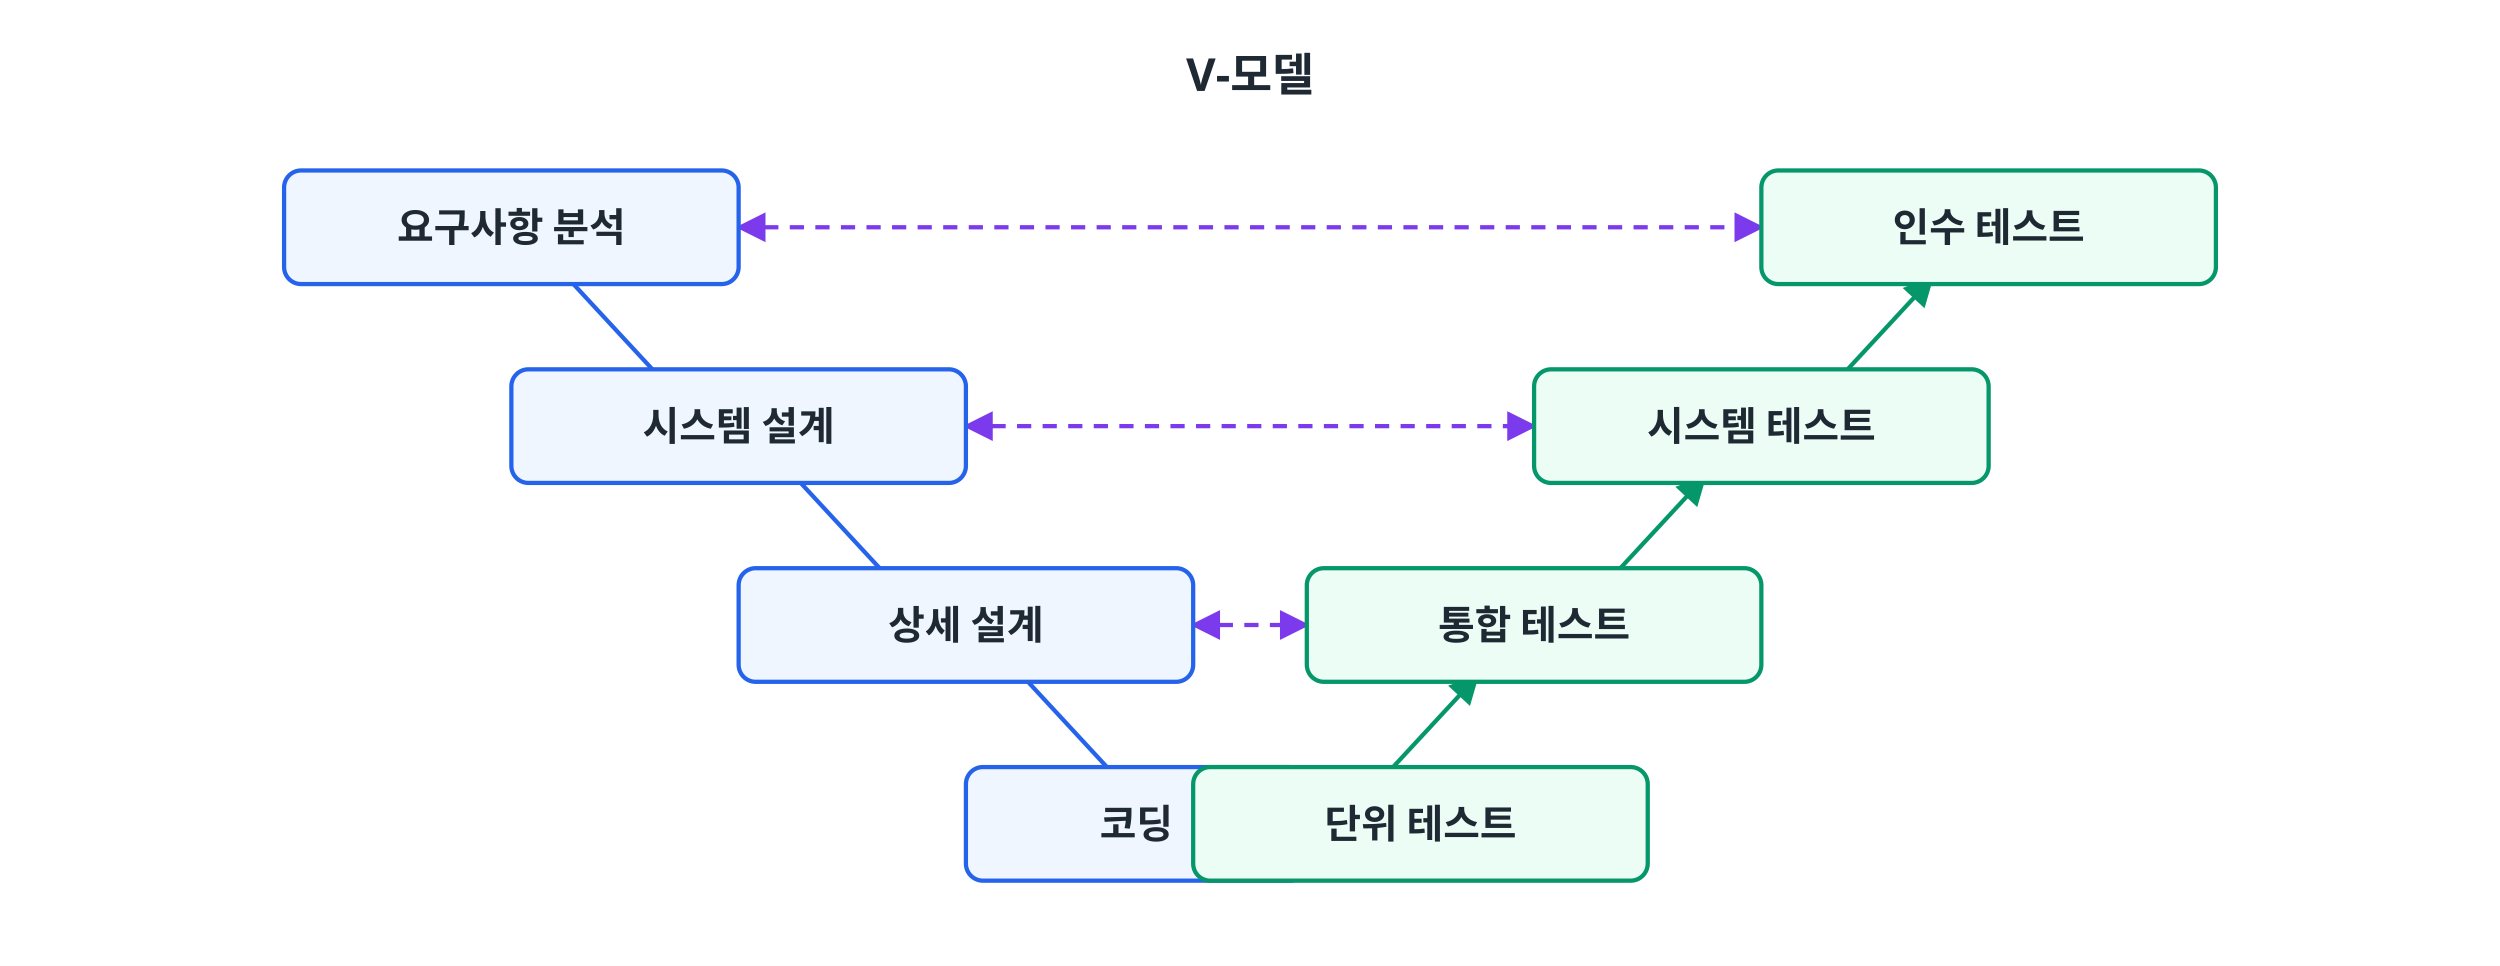
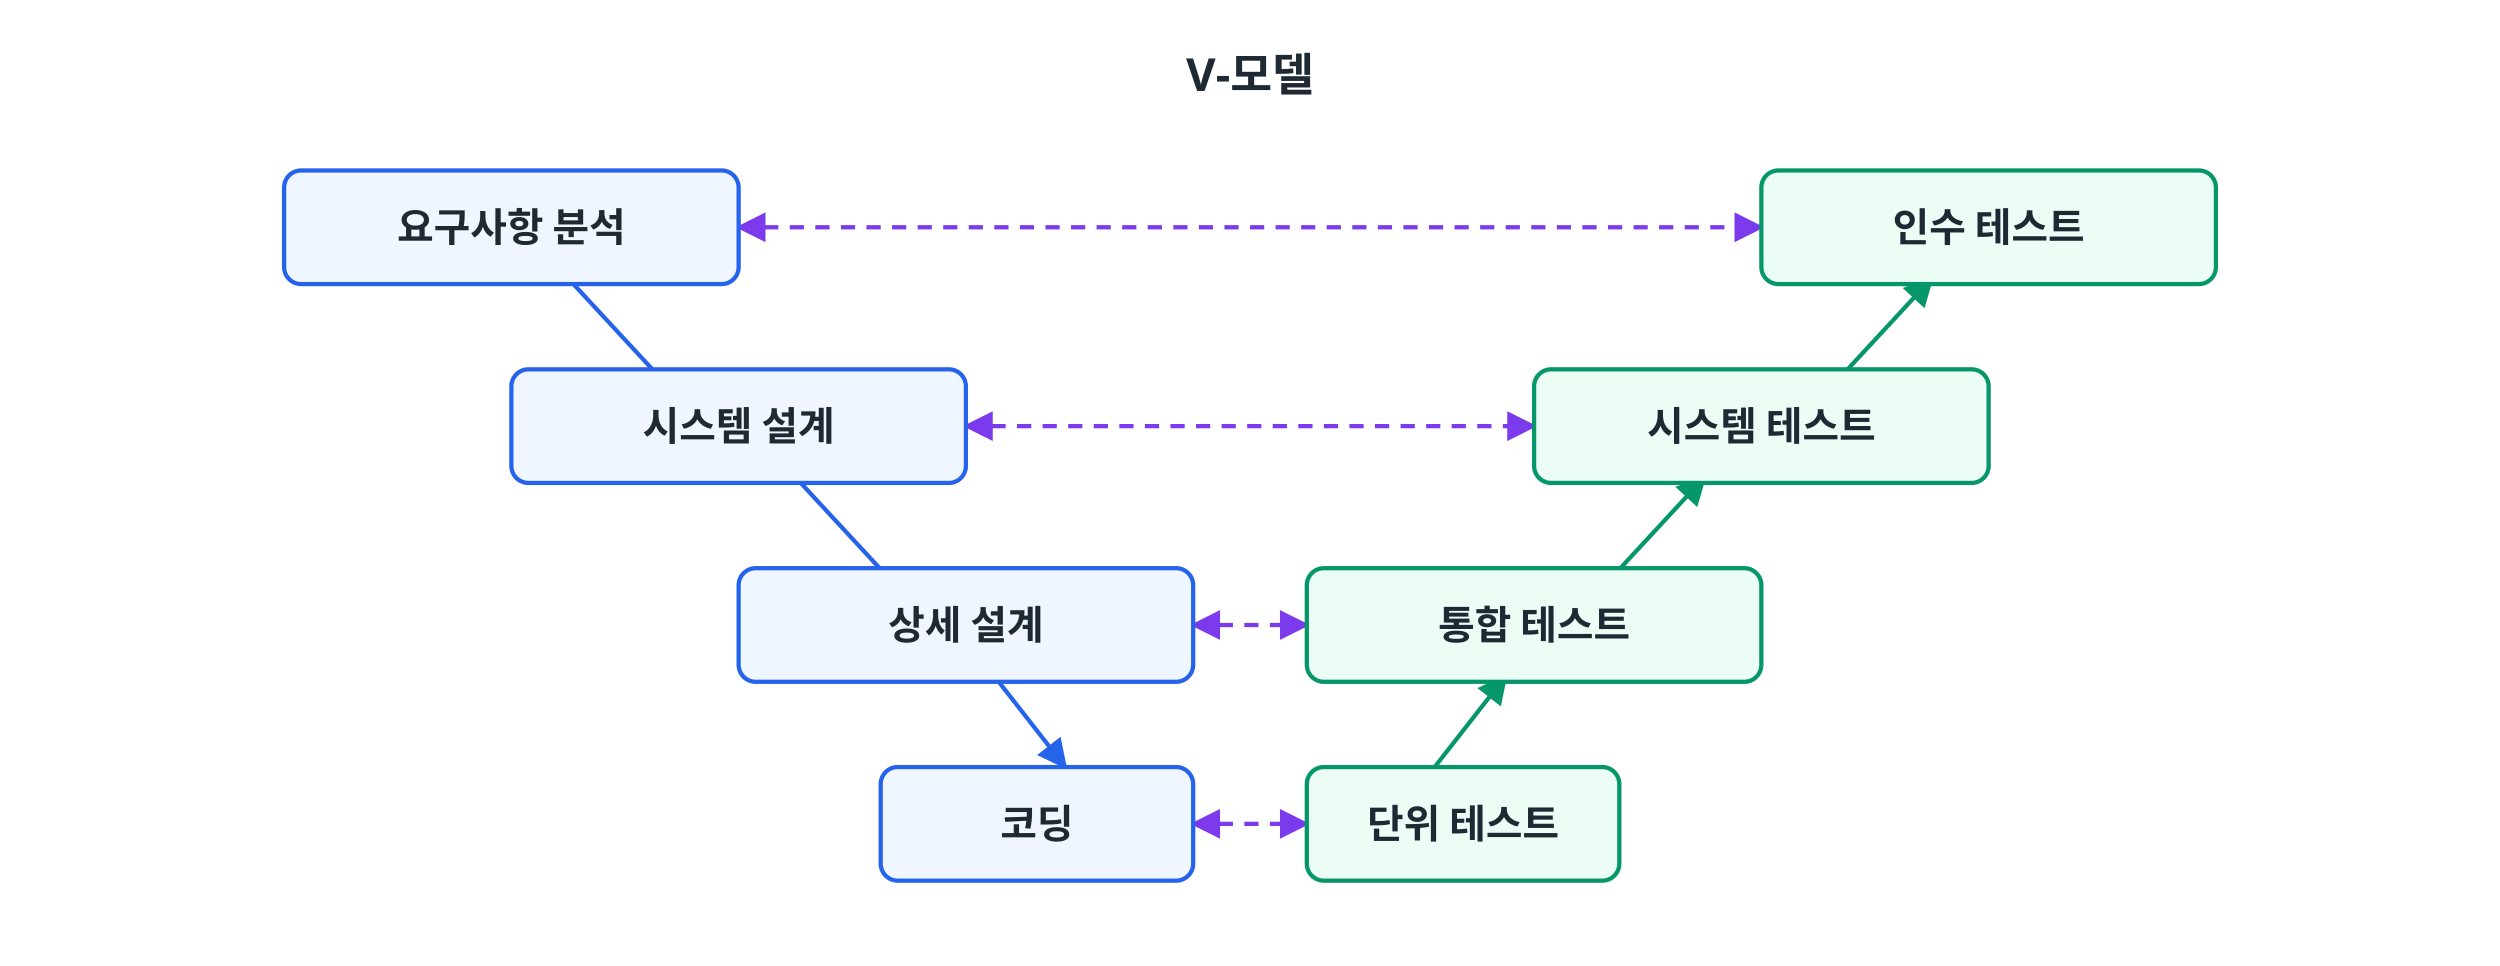
<svg xmlns="http://www.w3.org/2000/svg" viewBox="0 0 880 340" width="880" height="340" font-family="'Malgun Gothic','Apple SD Gothic Neo','Noto Sans KR','Segoe UI',sans-serif" role="img" aria-labelledby="t d">
  <defs>
    <marker id="a-blue" viewBox="0 0 10 10" refX="9" refY="5" markerWidth="7" markerHeight="7" orient="auto-start-reverse">
      <path d="M0,0 L10,5 L0,10 z" fill="#2563eb" />
    </marker>
    <marker id="a-green" viewBox="0 0 10 10" refX="9" refY="5" markerWidth="7" markerHeight="7" orient="auto-start-reverse">
      <path d="M0,0 L10,5 L0,10 z" fill="#059669" />
    </marker>
    <marker id="a-purple" viewBox="0 0 10 10" refX="9" refY="5" markerWidth="7" markerHeight="7" orient="auto-start-reverse">
      <path d="M0,0 L10,5 L0,10 z" fill="#7c3aed" />
    </marker>
  </defs>
  <rect width="880" height="340" fill="#ffffff" />
  <text x="440" y="32" font-size="16" font-weight="bold" fill="#1f2933" text-anchor="middle">V-모델</text>
  <path d="M 200,98 L 250,152" stroke="#2563eb" stroke-width="1.5" fill="none" marker-end="url(#a-blue)" />
  <path d="M 280,168 L 330,222" stroke="#2563eb" stroke-width="1.5" fill="none" marker-end="url(#a-blue)" />
-   <path d="M 360,238 L 410,292" stroke="#2563eb" stroke-width="1.5" fill="none" marker-end="url(#a-blue)" />
-   <path d="M 470,292 L 520,238" stroke="#059669" stroke-width="1.5" fill="none" marker-end="url(#a-green)" />
+   <path d="M 350,238 L 375,270" stroke="#2563eb" stroke-width="1.5" fill="none" marker-end="url(#a-blue)" />
+   <path d="M 505,270 L 530,238" stroke="#059669" stroke-width="1.5" fill="none" marker-end="url(#a-green)" />
  <path d="M 550,222 L 600,168" stroke="#059669" stroke-width="1.5" fill="none" marker-end="url(#a-green)" />
  <path d="M 630,152 L 680,98" stroke="#059669" stroke-width="1.5" fill="none" marker-end="url(#a-green)" />
  <path d="M 260,80 L 620,80" stroke="#7c3aed" stroke-width="1.5" stroke-dasharray="5 4" fill="none" marker-start="url(#a-purple)" marker-end="url(#a-purple)" />
  <path d="M 340,150 L 540,150" stroke="#7c3aed" stroke-width="1.5" stroke-dasharray="5 4" fill="none" marker-start="url(#a-purple)" marker-end="url(#a-purple)" />
  <path d="M 420,220 L 460,220" stroke="#7c3aed" stroke-width="1.5" stroke-dasharray="5 4" fill="none" marker-start="url(#a-purple)" marker-end="url(#a-purple)" />
-   <path d="M 460,290 L 420,290" stroke="#7c3aed" stroke-width="1.5" fill="none" marker-start="url(#a-purple)" marker-end="url(#a-purple)" />
+   <path d="M 420,290 L 460,290" stroke="#7c3aed" stroke-width="1.5" stroke-dasharray="5 4" fill="none" marker-start="url(#a-purple)" marker-end="url(#a-purple)" />
  <rect x="100" y="60" width="160" height="40" rx="6" fill="#eff6ff" stroke="#2563eb" stroke-width="1.5" />
  <text x="180" y="85" font-size="14" font-weight="bold" fill="#1f2933" text-anchor="middle">요구사항 분석</text>
  <rect x="180" y="130" width="160" height="40" rx="6" fill="#eff6ff" stroke="#2563eb" stroke-width="1.5" />
  <text x="260" y="155" font-size="14" font-weight="bold" fill="#1f2933" text-anchor="middle">시스템 설계</text>
  <rect x="260" y="200" width="160" height="40" rx="6" fill="#eff6ff" stroke="#2563eb" stroke-width="1.5" />
  <text x="340" y="225" font-size="14" font-weight="bold" fill="#1f2933" text-anchor="middle">상세 설계</text>
-   <rect x="340" y="270" width="120" height="40" rx="6" fill="#eff6ff" stroke="#2563eb" stroke-width="1.5" />
-   <text x="400" y="295" font-size="14" font-weight="bold" fill="#1f2933" text-anchor="middle">코딩</text>
+   <rect x="310" y="270" width="110" height="40" rx="6" fill="#eff6ff" stroke="#2563eb" stroke-width="1.5" />
+   <text x="365" y="295" font-size="14" font-weight="bold" fill="#1f2933" text-anchor="middle">코딩</text>
  <rect x="620" y="60" width="160" height="40" rx="6" fill="#ecfdf5" stroke="#059669" stroke-width="1.5" />
  <text x="700" y="85" font-size="14" font-weight="bold" fill="#1f2933" text-anchor="middle">인수 테스트</text>
  <rect x="540" y="130" width="160" height="40" rx="6" fill="#ecfdf5" stroke="#059669" stroke-width="1.5" />
  <text x="620" y="155" font-size="14" font-weight="bold" fill="#1f2933" text-anchor="middle">시스템 테스트</text>
  <rect x="460" y="200" width="160" height="40" rx="6" fill="#ecfdf5" stroke="#059669" stroke-width="1.5" />
  <text x="540" y="225" font-size="14" font-weight="bold" fill="#1f2933" text-anchor="middle">통합 테스트</text>
-   <rect x="420" y="270" width="160" height="40" rx="6" fill="#ecfdf5" stroke="#059669" stroke-width="1.5" />
-   <text x="500" y="295" font-size="14" font-weight="bold" fill="#1f2933" text-anchor="middle">단위 테스트</text>
+   <rect x="460" y="270" width="110" height="40" rx="6" fill="#ecfdf5" stroke="#059669" stroke-width="1.5" />
+   <text x="515" y="295" font-size="14" font-weight="bold" fill="#1f2933" text-anchor="middle">단위 테스트</text>
</svg>
